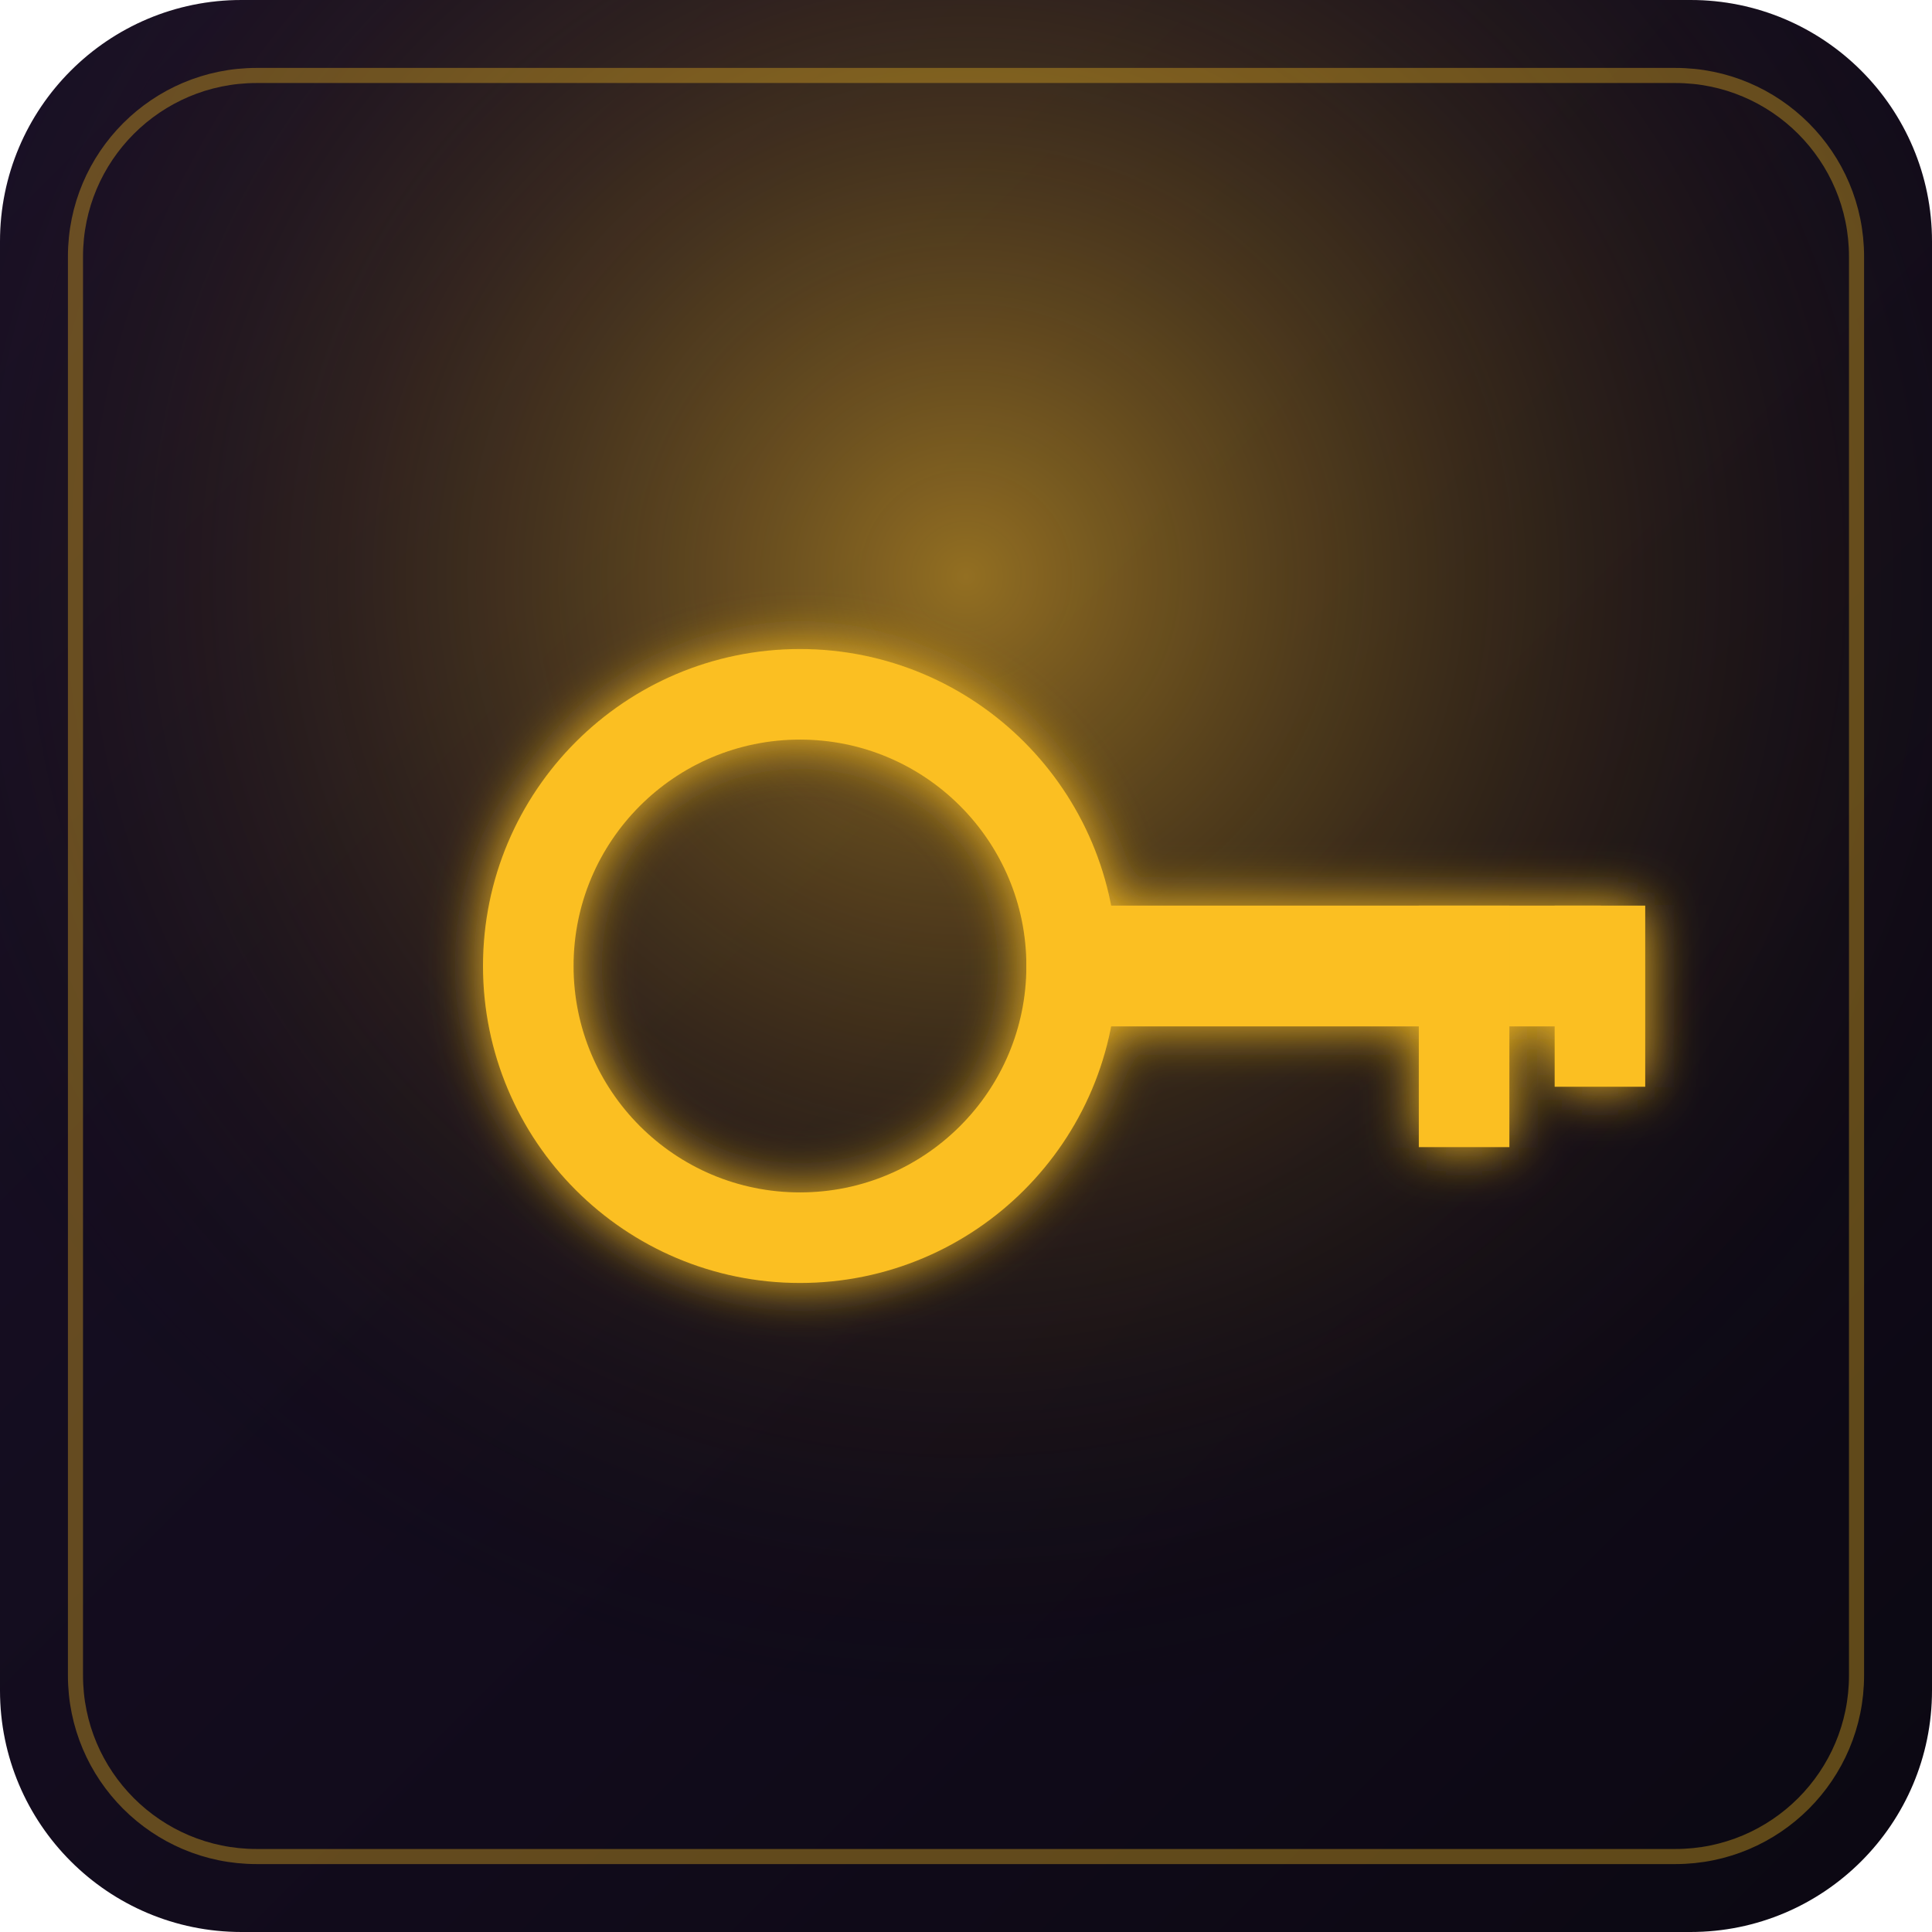
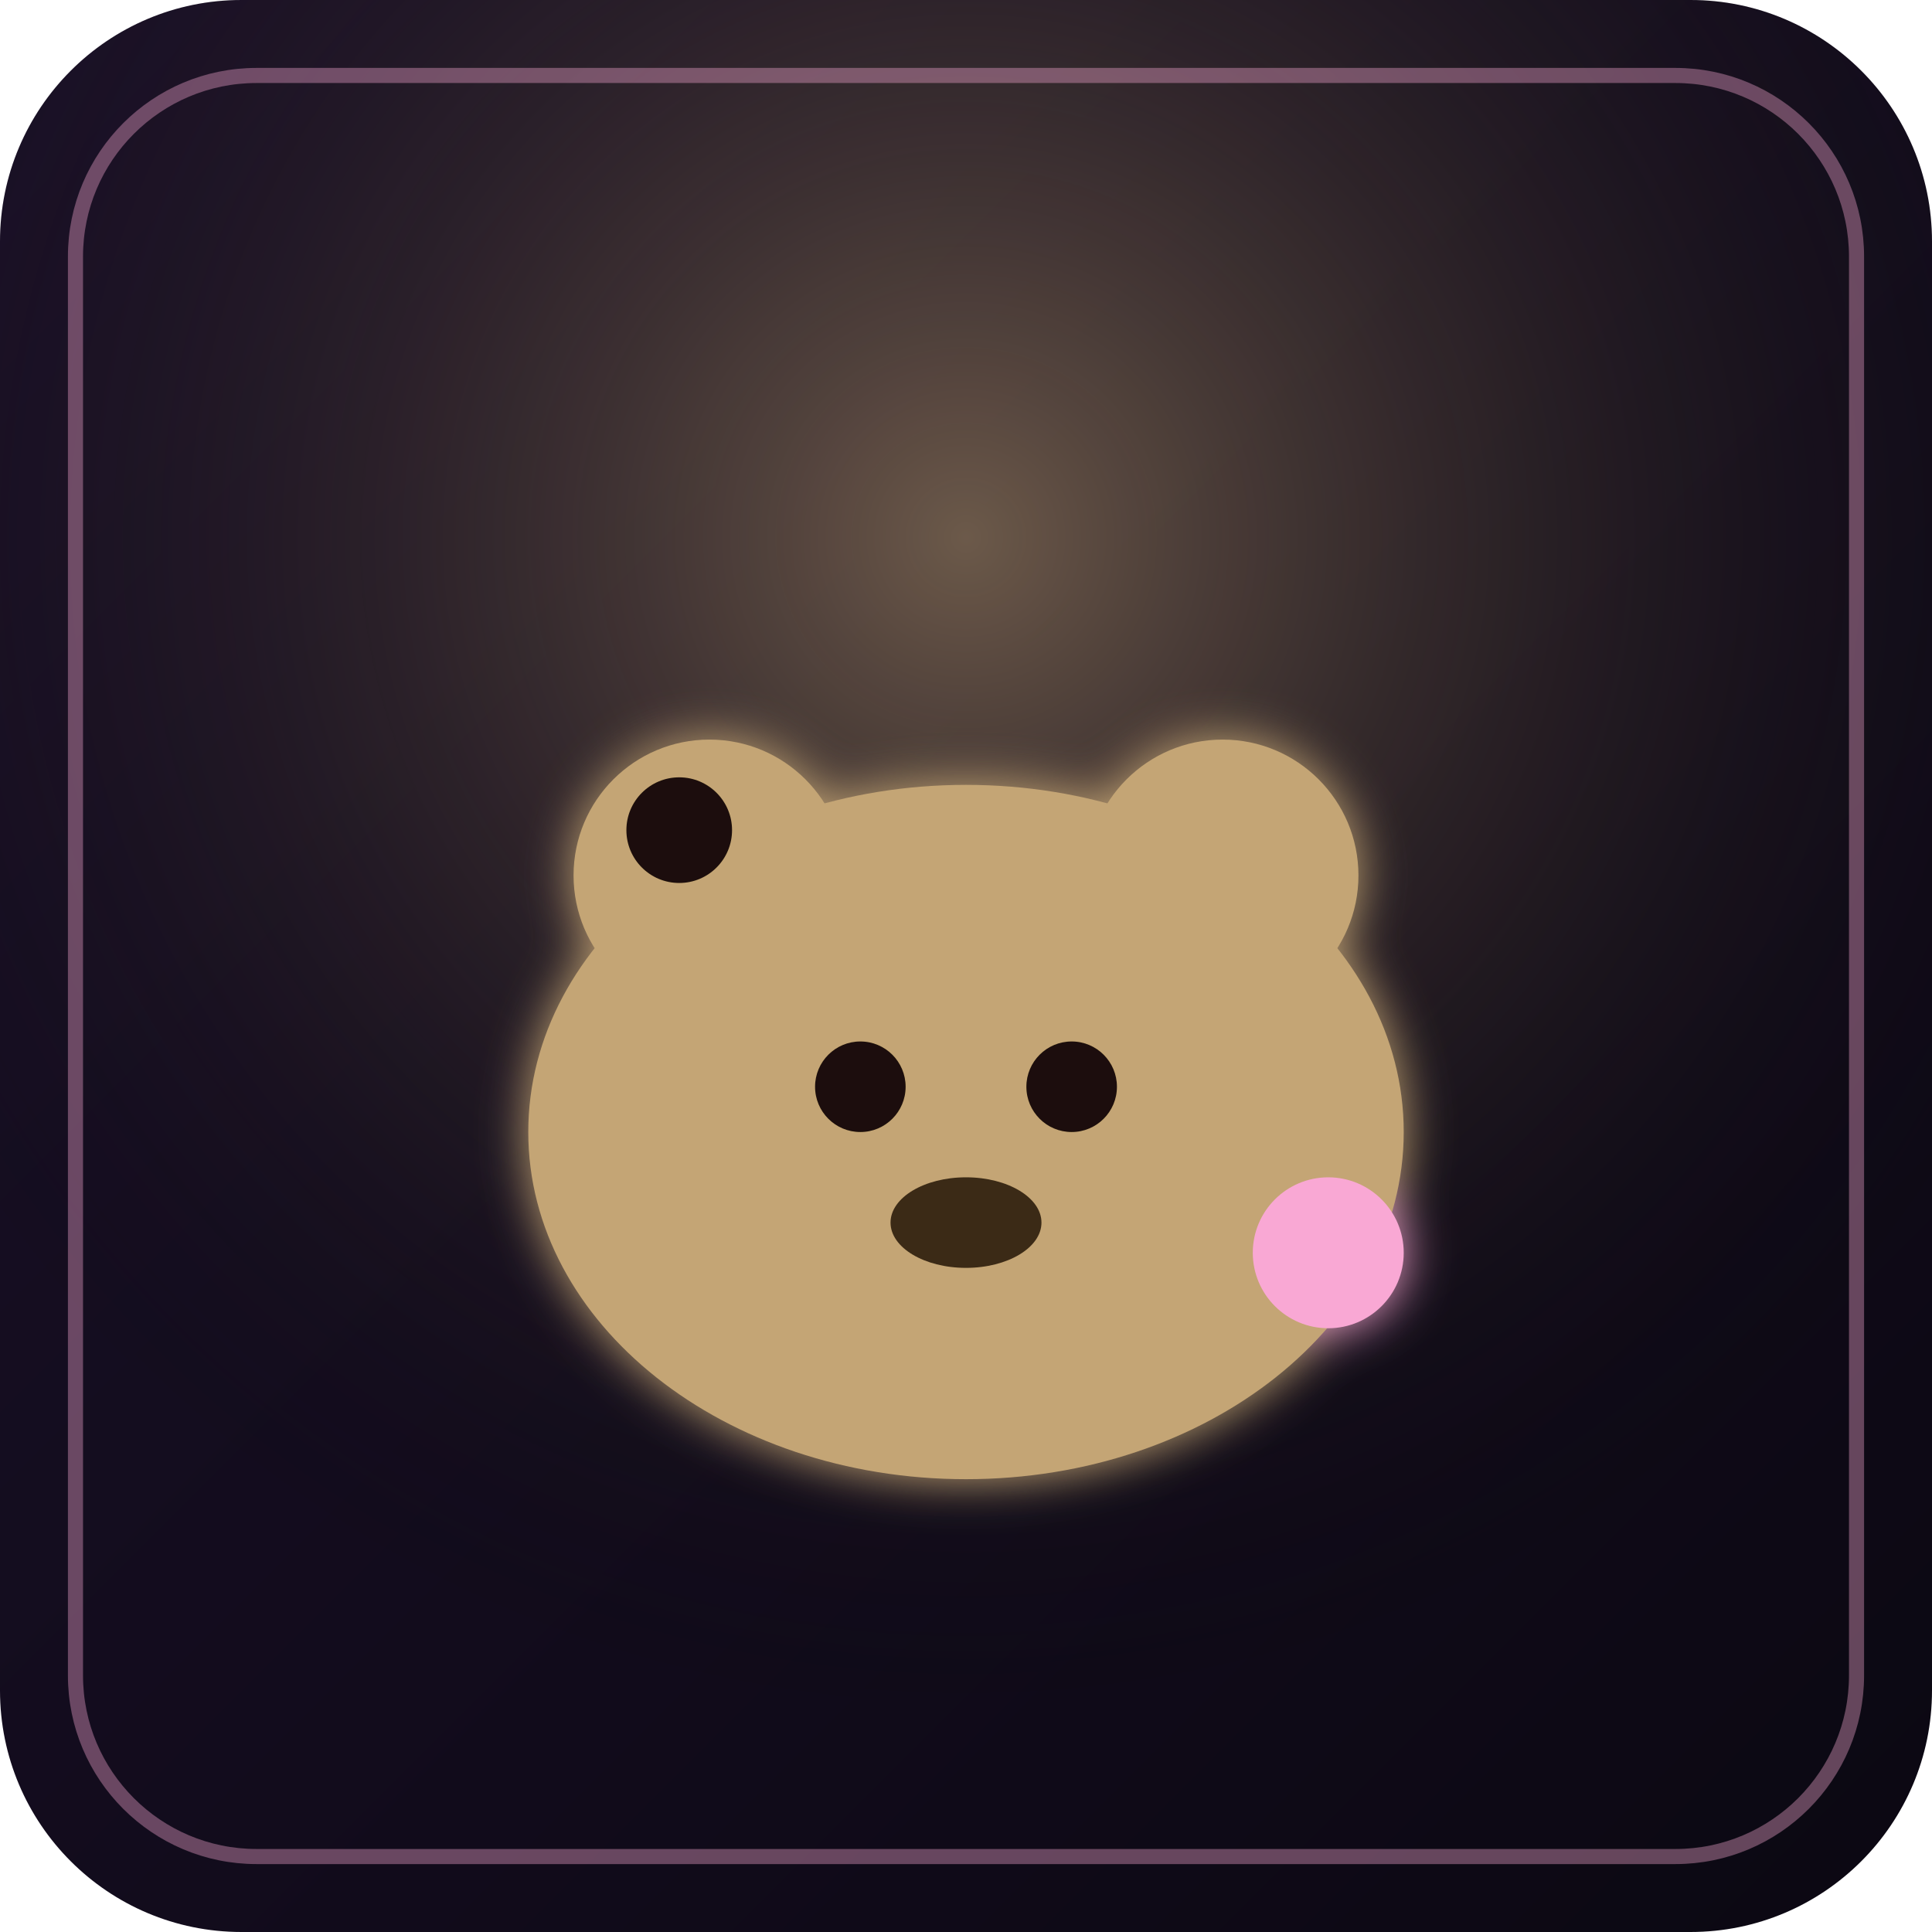
<svg xmlns="http://www.w3.org/2000/svg" viewBox="0 0 256 256">
  <defs>
    <linearGradient id="bg" x1="0" y1="0" x2="1" y2="1">
      <stop offset="0" stop-color="#1a1028" />
      <stop offset="1" stop-color="#0b0812" />
    </linearGradient>
-     <radialGradient id="spot" cx="50%" cy="30%" r="60%">
-       <stop offset="0" stop-color="#fbbf24" stop-opacity="0.55" />
+     <radialGradient id="spot" cx="50%" cy="28%" r="62%">
+       <stop offset="0" stop-color="#c4a574" stop-opacity="0.5" />
      <stop offset="1" stop-color="#000" stop-opacity="0" />
    </radialGradient>
    <filter id="glow" x="-40%" y="-40%" width="180%" height="180%">
-       <feGaussianBlur stdDeviation="3.5" result="b" />
+       <feGaussianBlur stdDeviation="3.2" result="b" />
      <feMerge>
        <feMergeNode in="b" />
        <feMergeNode in="SourceGraphic" />
      </feMerge>
    </filter>
  </defs>
  <rect width="256" height="256" rx="32" fill="url(#bg)" />
  <rect width="256" height="256" rx="32" fill="url(#spot)" />
-   <rect x="10" y="10" width="236" height="236" rx="24" fill="none" stroke="#fbbf24" stroke-opacity="0.35" stroke-width="2" />
-   <g filter="url(#glow)" transform="translate(48,70)">
-     <circle cx="58" cy="58" r="36" fill="none" stroke="#fbbf24" stroke-width="12" />
-     <rect x="88" y="50" width="80" height="16" rx="4" fill="#fbbf24" />
-     <rect x="140" y="50" width="12" height="32" fill="#fbbf24" />
-     <rect x="158" y="50" width="12" height="24" fill="#fbbf24" />
+   <rect x="10" y="10" width="236" height="236" rx="24" fill="none" stroke="#f9a8d4" stroke-opacity="0.38" stroke-width="2" />
+   <g filter="url(#glow)" transform="translate(58,58)">
+     <ellipse cx="70" cy="92" rx="58" ry="46" fill="#c4a574" />
+     <circle cx="36" cy="58" r="18" fill="#c4a574" />
+     <circle cx="104" cy="58" r="18" fill="#c4a574" />
+     <circle cx="32" cy="52" r="7" fill="#1c1008" />
+     <circle cx="56" cy="86" r="6" fill="#1c1008" />
+     <circle cx="84" cy="86" r="6" fill="#1c1008" />
+     <ellipse cx="70" cy="104" rx="10" ry="6" fill="#3b2a16" />
+     <circle cx="118" cy="108" r="10" fill="#f9a8d4" />
  </g>
</svg>
